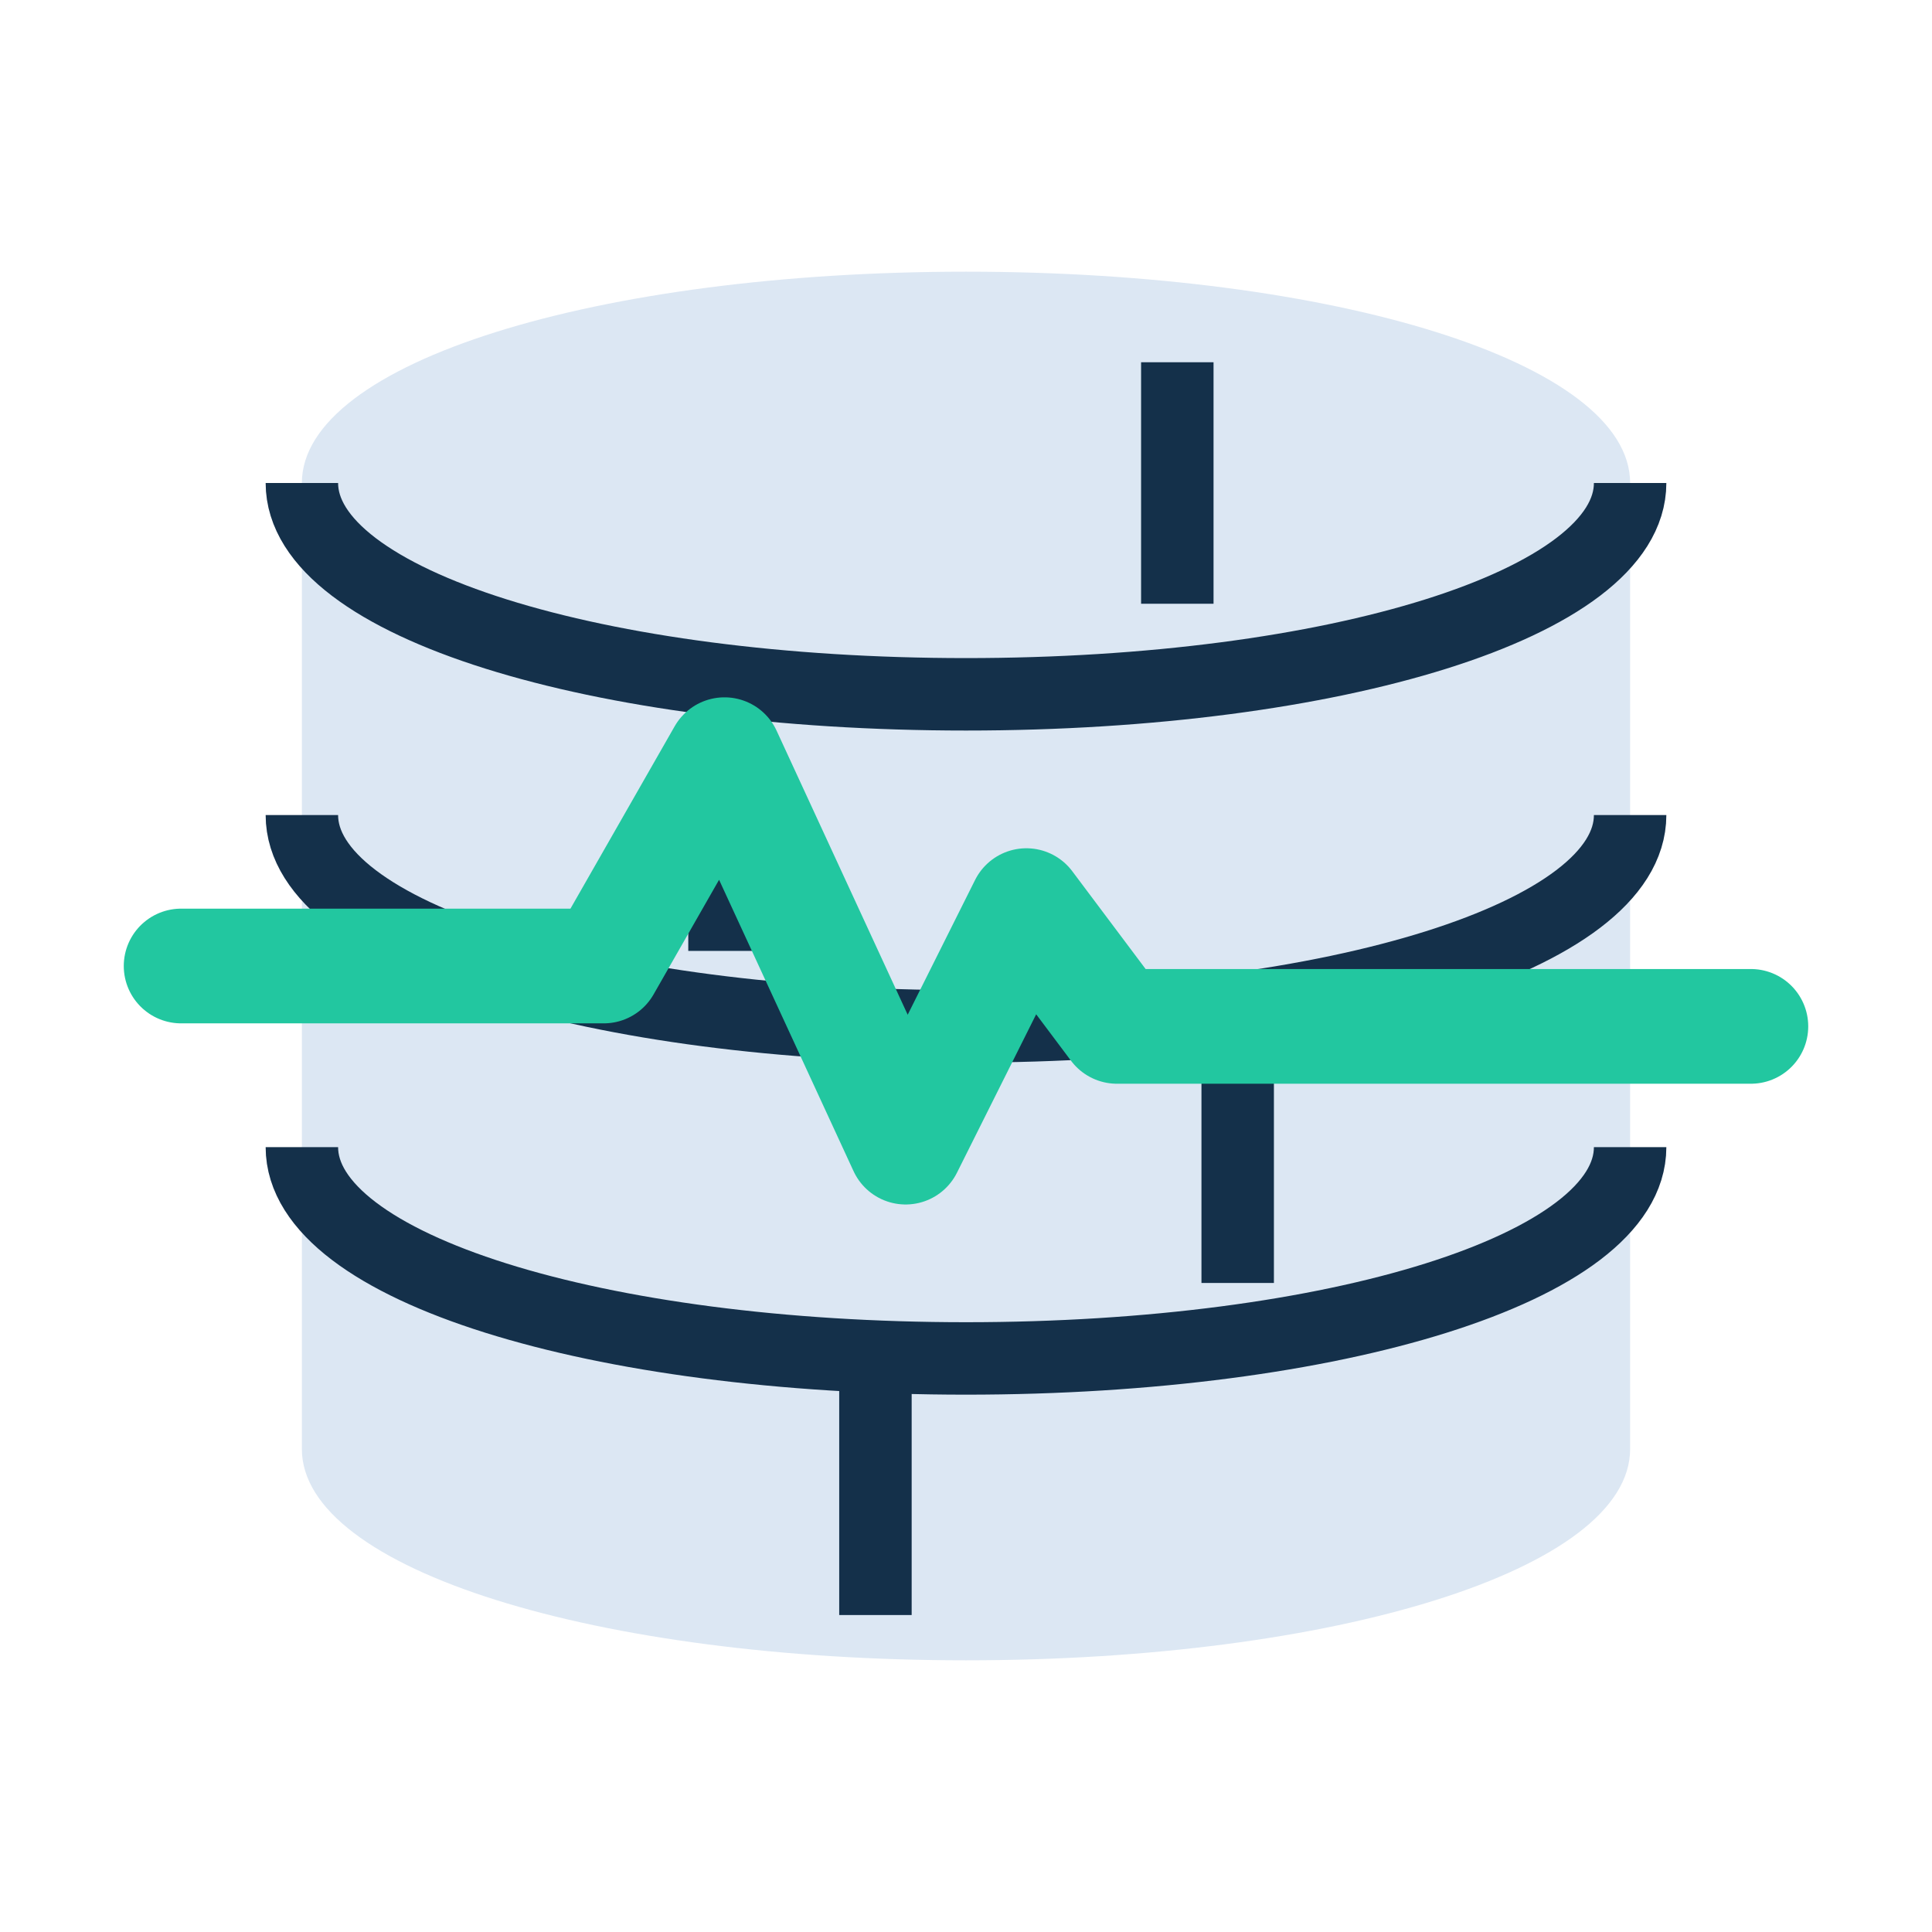
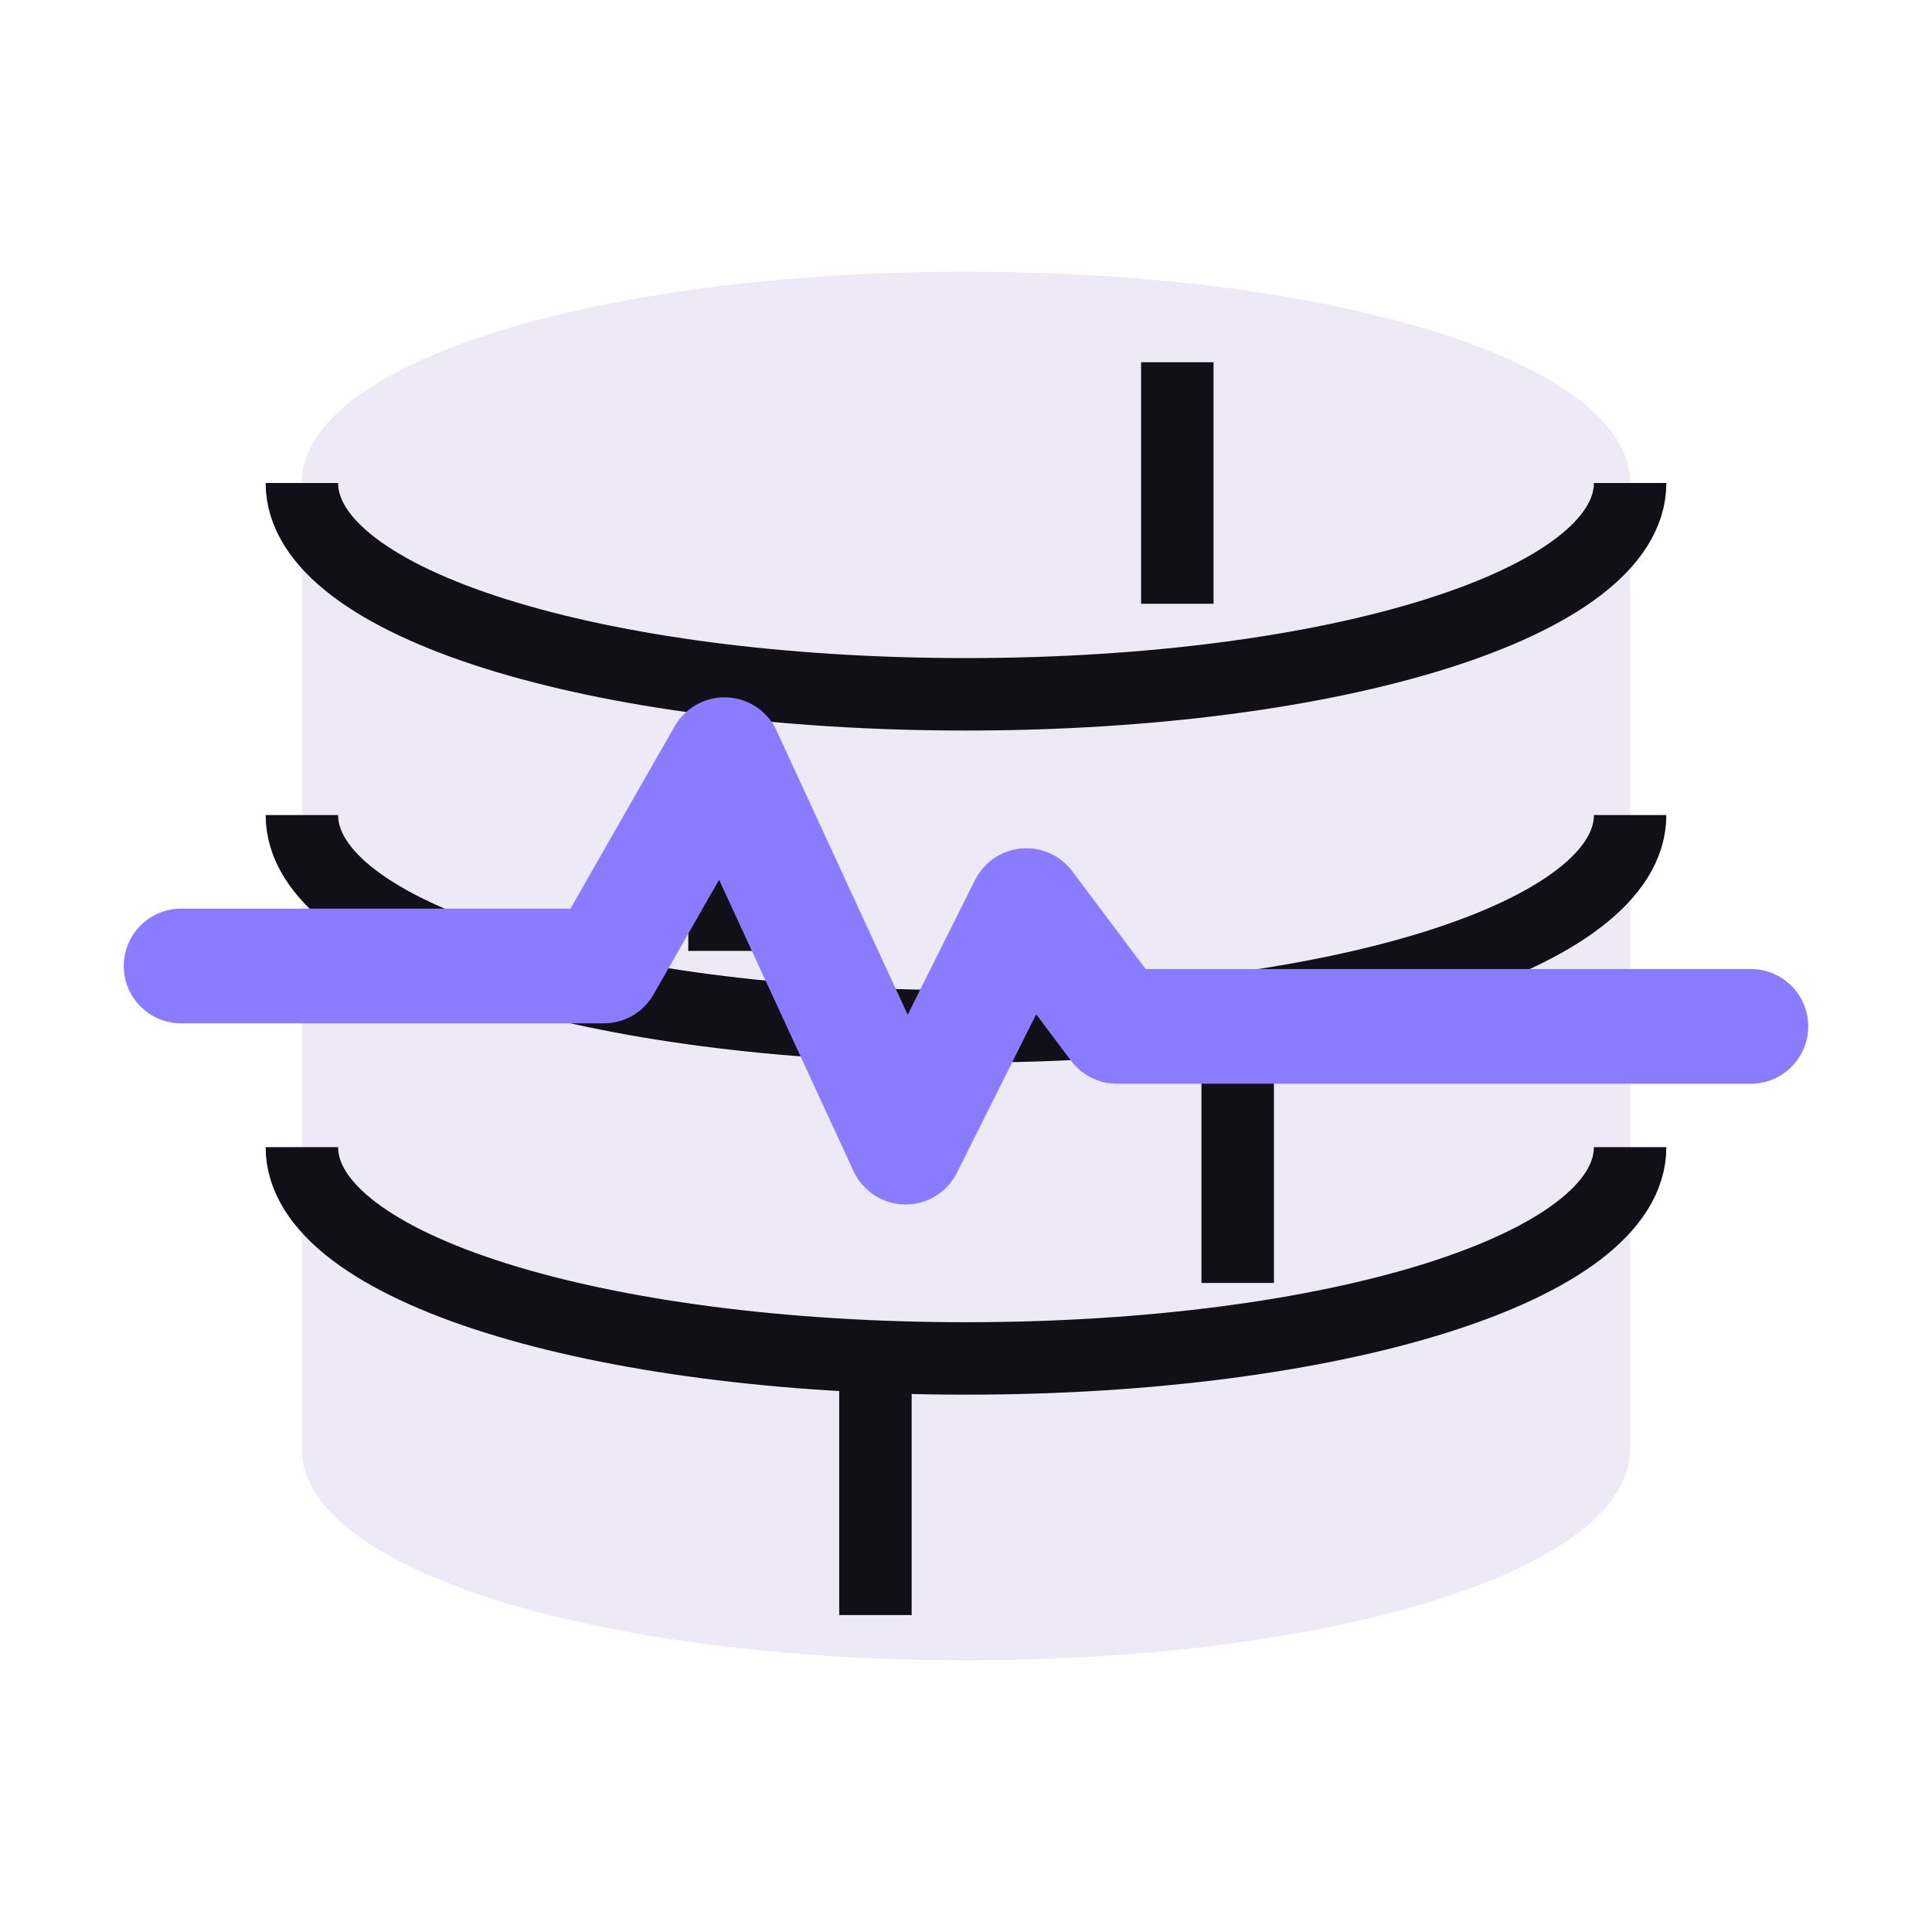
<svg xmlns="http://www.w3.org/2000/svg" viewBox="0 0 64 64">
-   <path d="M10 16c0-4 9.8-7 22-7s22 3 22 7v32c0 4-9.8 7-22 7s-22-3-22-7z" fill="#DCE7F3" />
-   <path d="M10 16c0 4 9.8 7 22 7s22-3 22-7M10 27c0 4 9.8 7 22 7s22-3 22-7M10 38c0 4 9.8 7 22 7s22-3 22-7" fill="none" stroke="#14304A" stroke-width="2.4" />
-   <path d="M24 23.5v8M41 34.5v8M29 45.5v8M39 12v8" stroke="#14304A" stroke-width="2.4" />
-   <path d="M6 32h14l4-7 6 13 4-8 3 4h21" fill="none" stroke="#22C7A0" stroke-width="3.8" stroke-linecap="round" stroke-linejoin="round" />
+   <path d="M10 16c0-4 9.8-7 22-7s22 3 22 7v32c0 4-9.8 7-22 7s-22-3-22-7z" fill="#EDE9F7" />
+   <path d="M10 16c0 4 9.8 7 22 7s22-3 22-7M10 27c0 4 9.8 7 22 7s22-3 22-7M10 38c0 4 9.8 7 22 7s22-3 22-7M24 23.5v8M41 34.5v8M29 45.5v8M39 12v8" fill="none" stroke="#110F17" stroke-width="2.4" />
+   <path d="M6 32h14l4-7 6 13 4-8 3 4h21" fill="none" stroke="#8B7CFF" stroke-width="3.8" stroke-linecap="round" stroke-linejoin="round" />
</svg>
